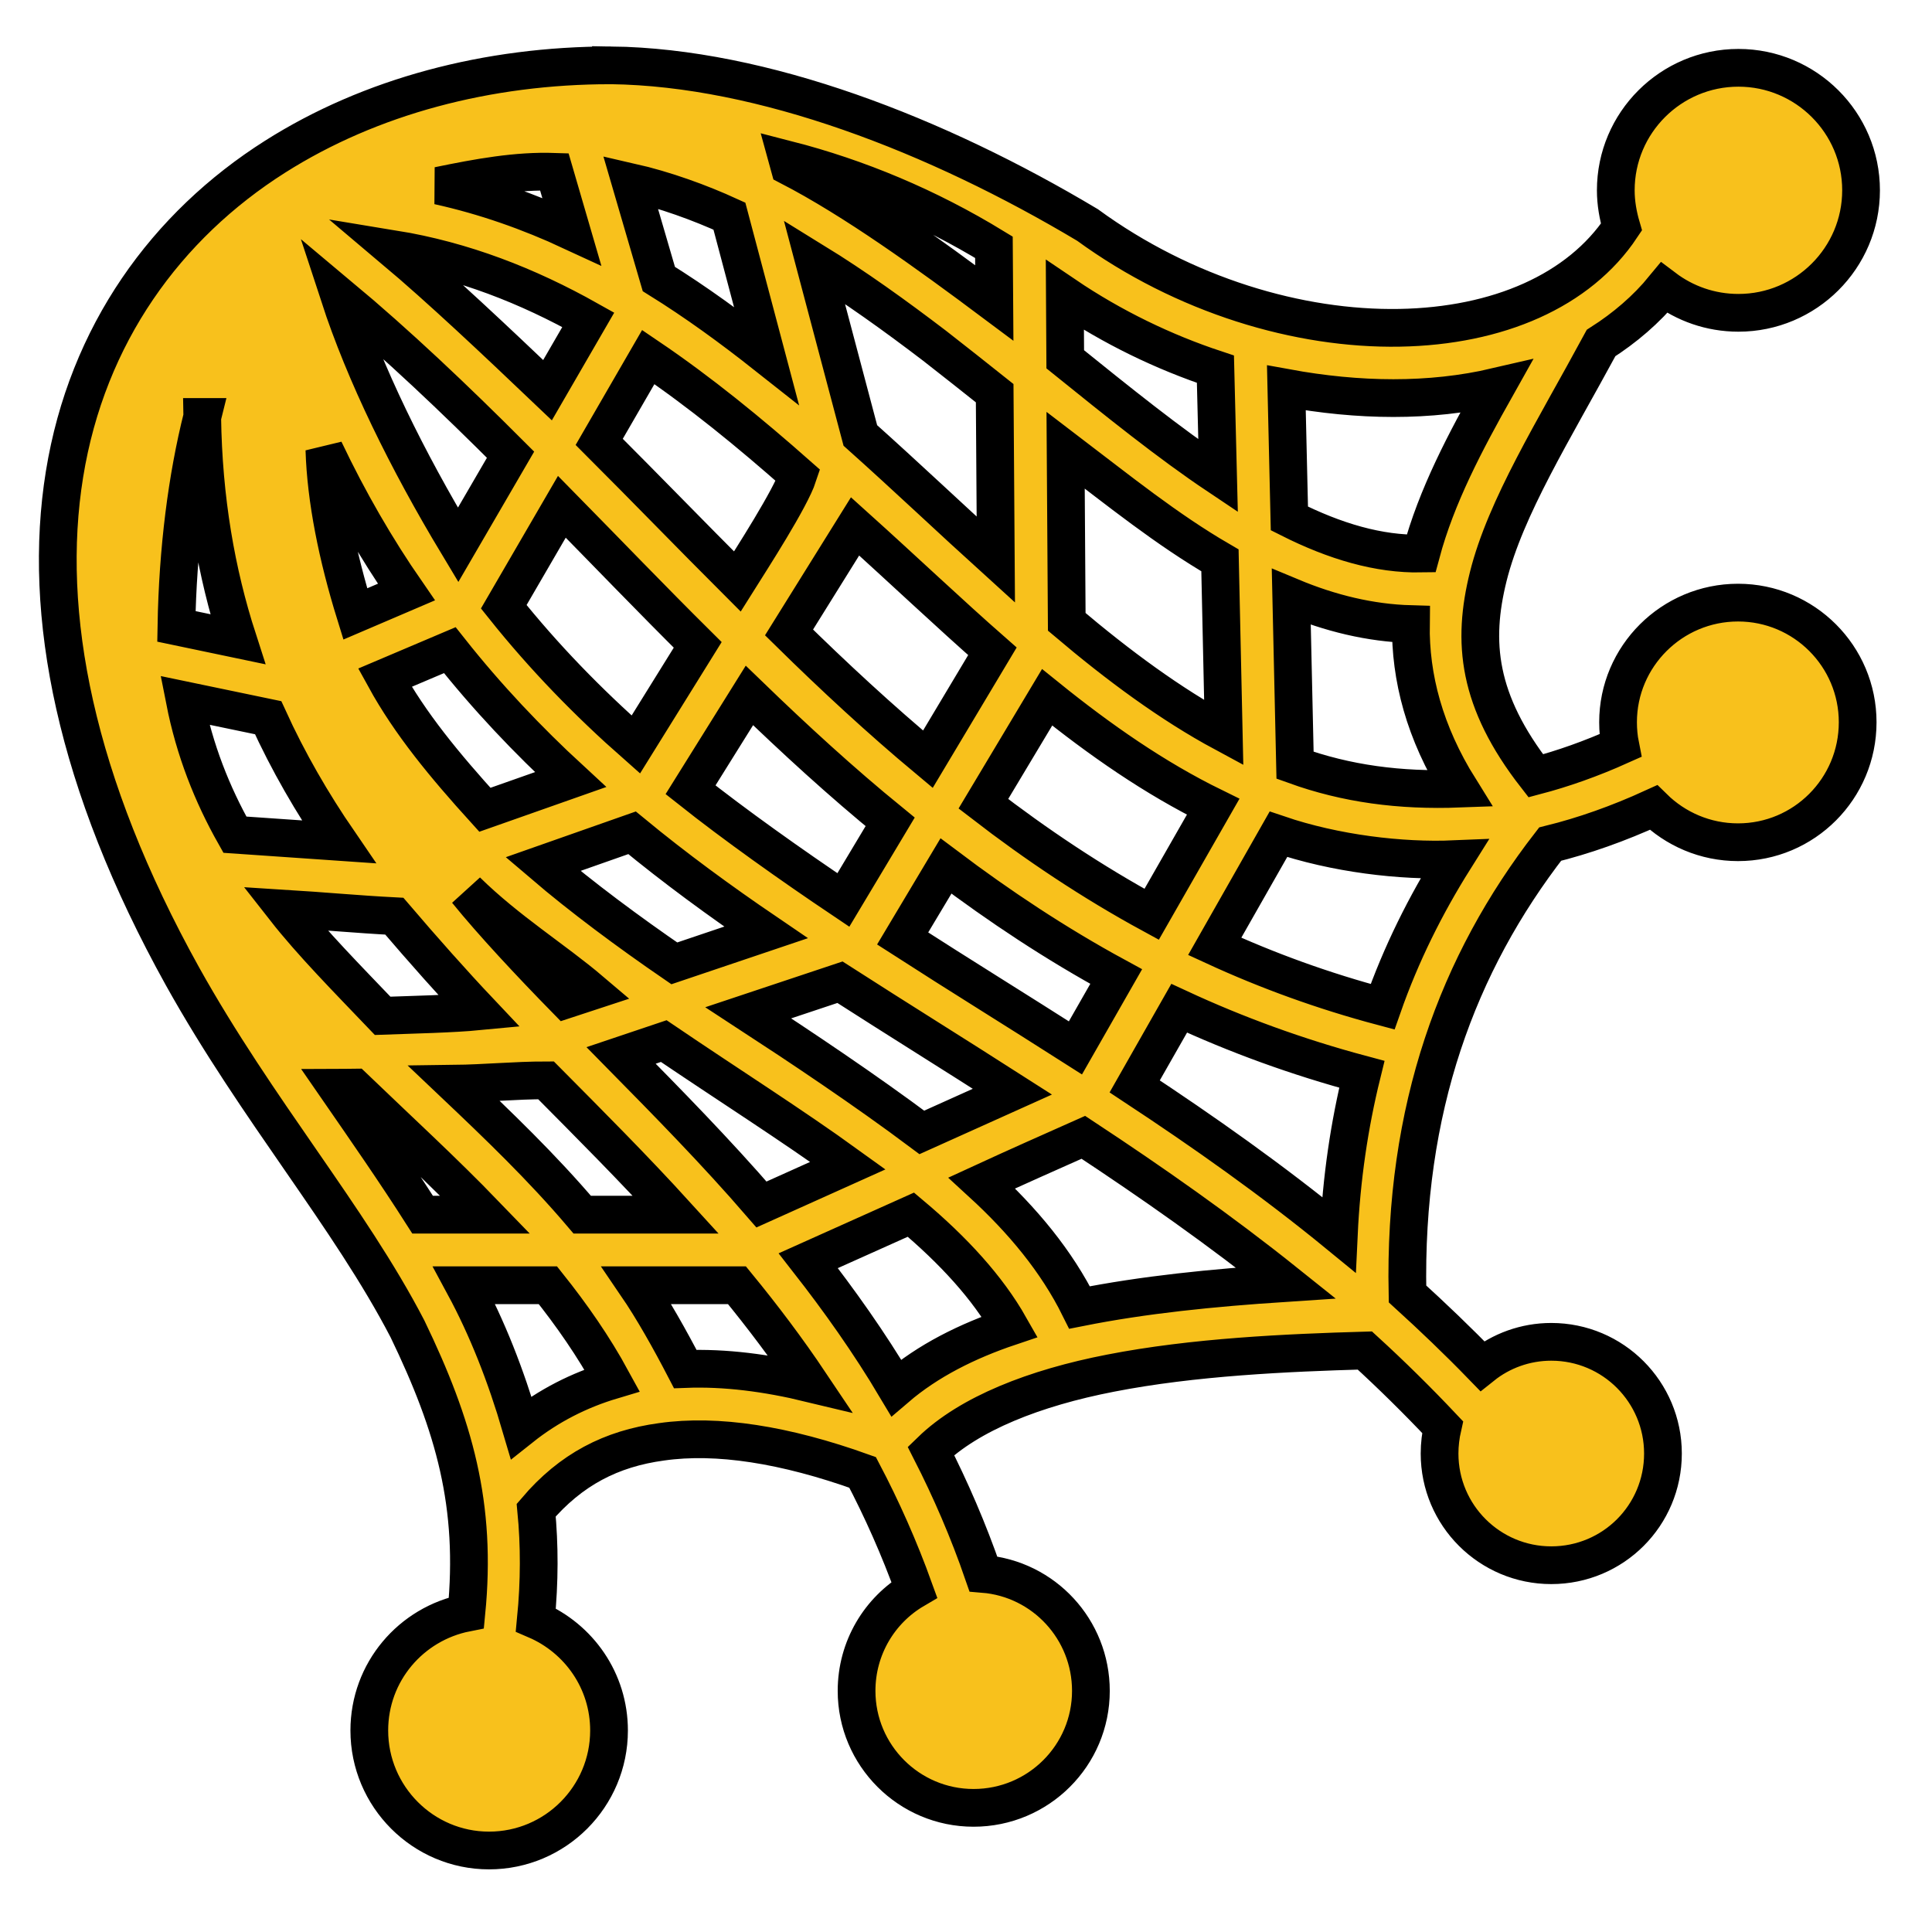
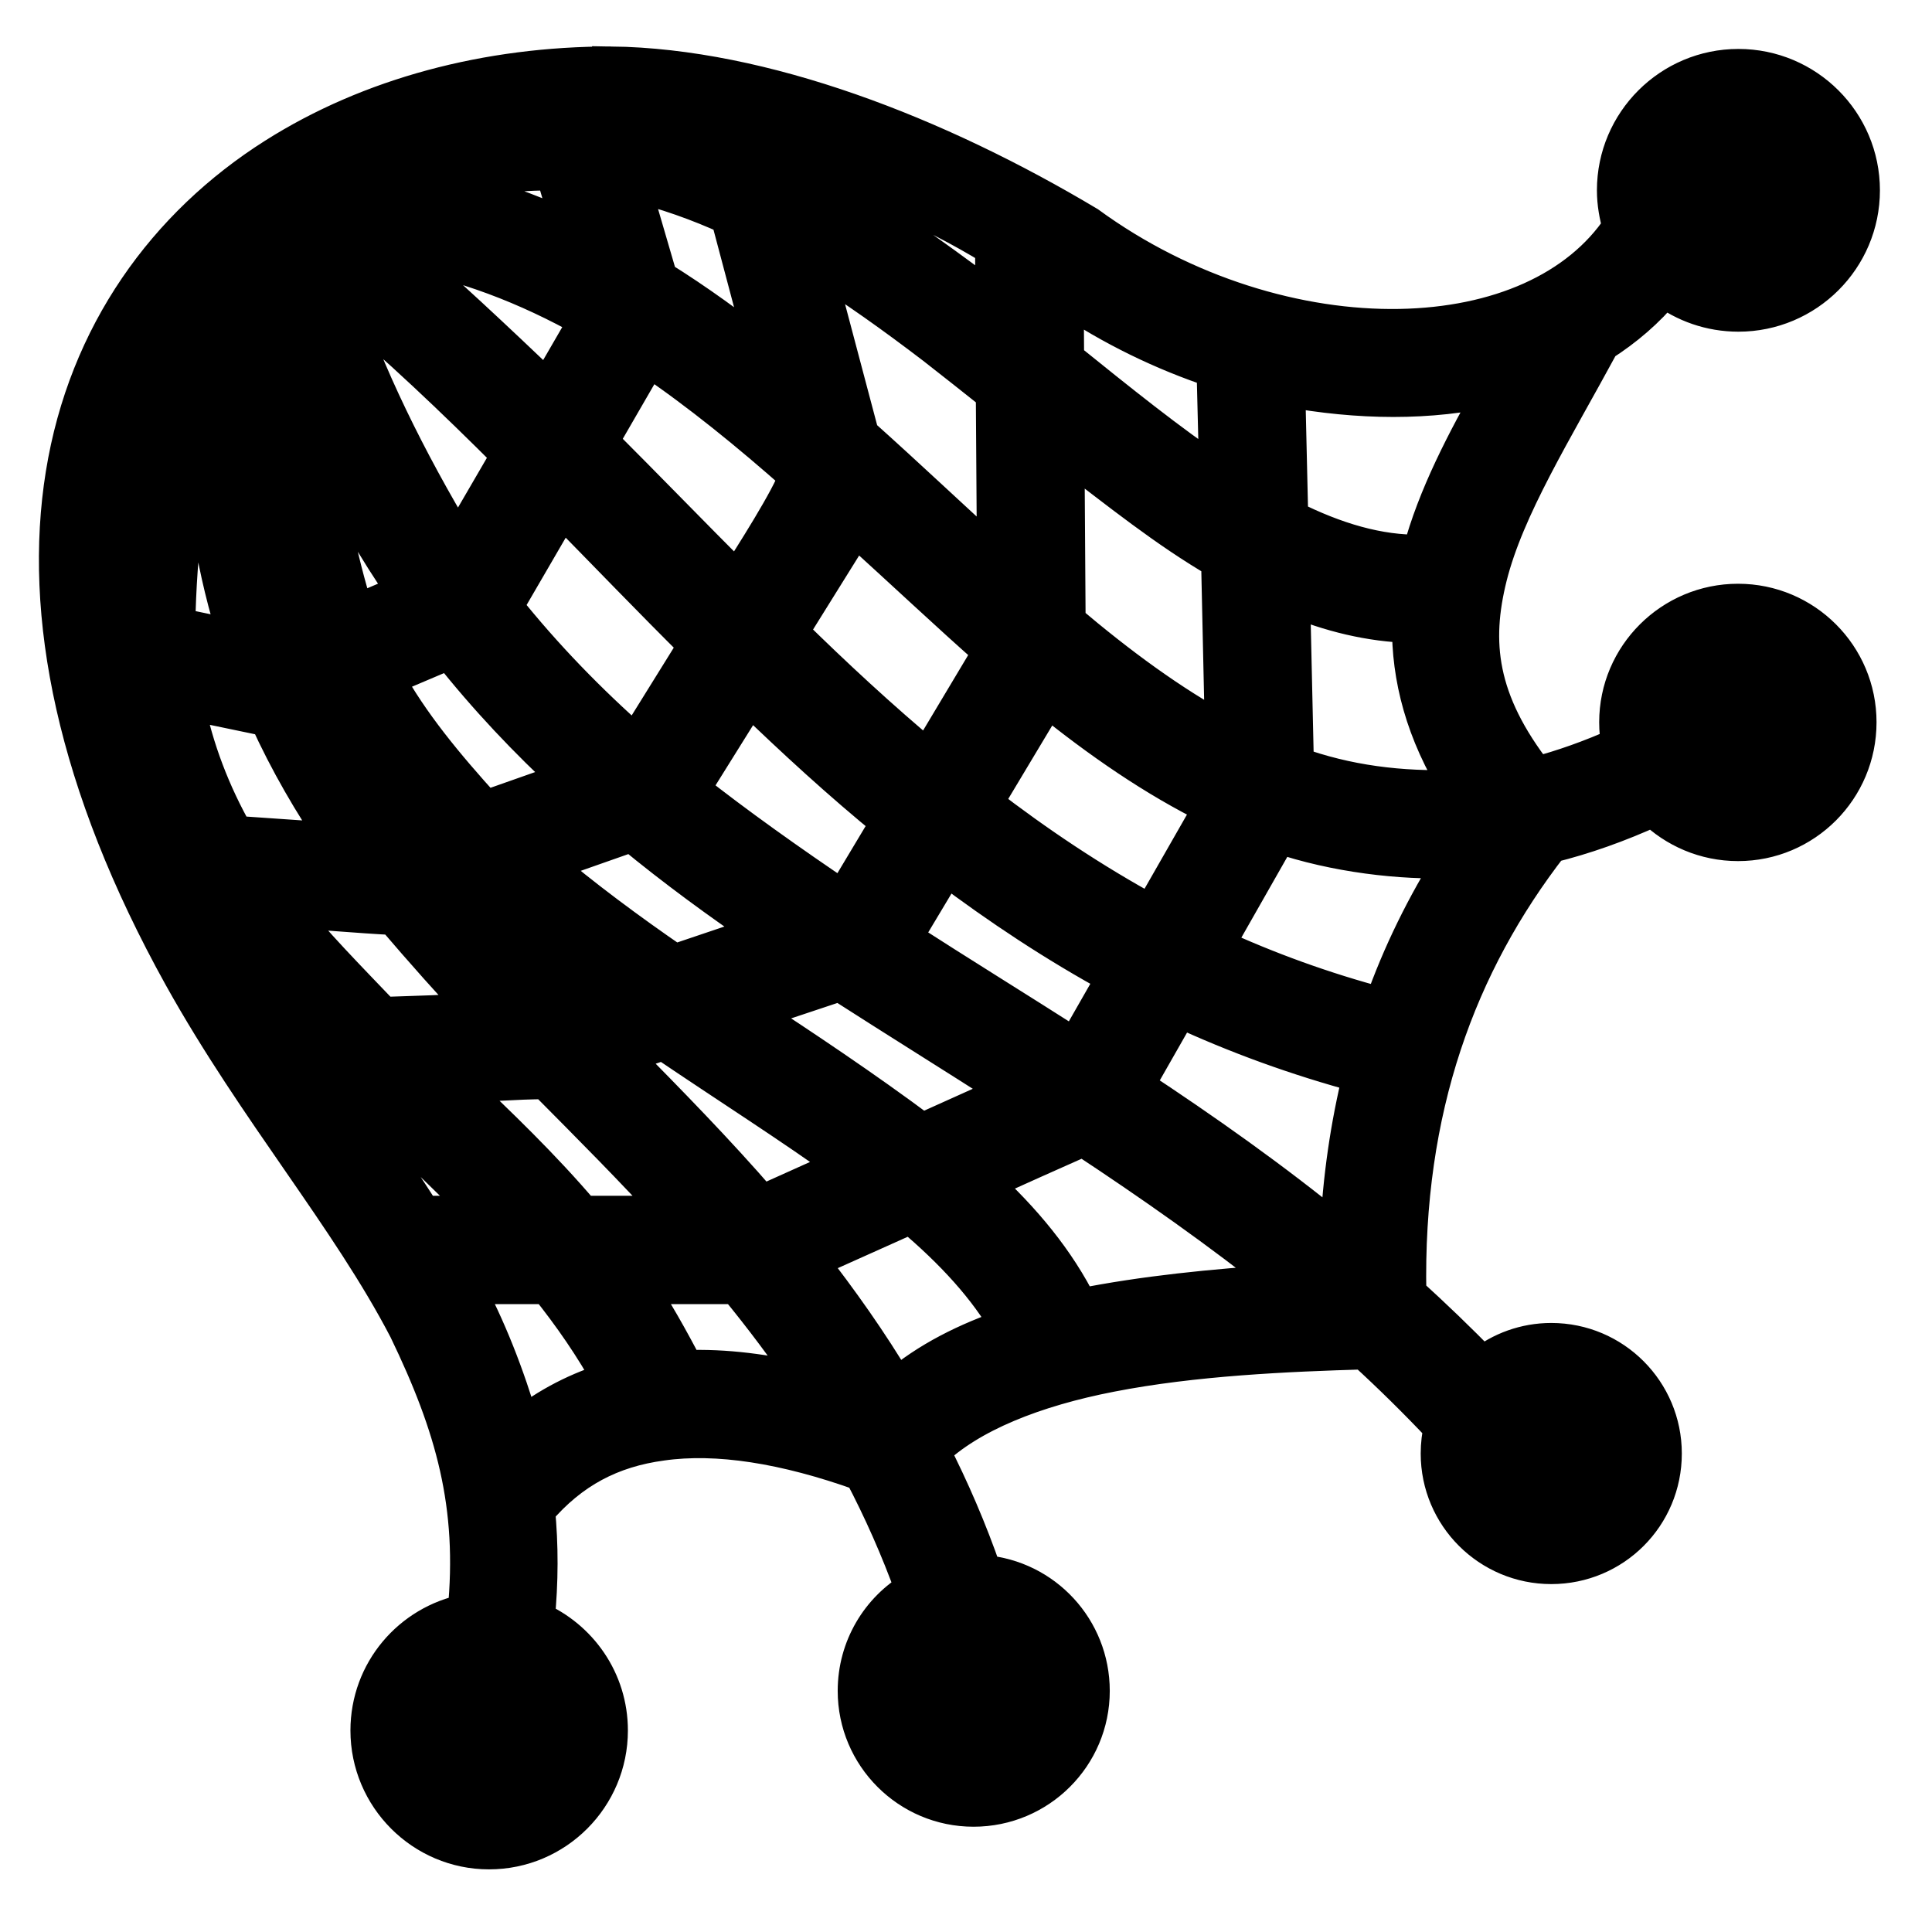
<svg xmlns="http://www.w3.org/2000/svg" viewBox="0 0 512 512" style="height: 512px; width: 512px;">
  <g class="" transform="translate(0,0)" style="">
-     <path d="M161.9 17.31c-32.7 0-63.75 8.22-88.96 24.19-28.82 18.25-49.85 47.08-55.85 84.2-5.99 37 2.83 81.8 31.25 133 19.84 35.6 44.25 63.8 59.66 93.5 12.4 25.7 18.4 46.7 15.6 75.2-14.7 2.9-25.73 15.7-25.73 31.2 0 17.5 14.23 31.8 31.73 31.8 17.6 0 31.8-14.3 31.8-31.8 0-13.2-8-24.4-19.4-29.3 1-10.2 1-19.8.1-29.1 9.2-10.8 19.9-16.3 33.2-18.1 14.7-2.1 32.7.7 53.3 8.1 5.1 9.7 9.7 20 13.7 31.1-9.2 5.4-15.3 15.4-15.3 26.8 0 17.1 13.9 31 31 31 17.2 0 31.1-13.9 31.1-31 0-16.3-12.5-29.7-28.5-31-4-11.6-8.7-22.4-13.9-32.6 10.2-9.9 27.5-16.7 47.6-20.6 22-4.3 46.7-5.4 67.4-6 7 6.4 13.9 13.2 20.6 20.3-.5 2.2-.8 4.6-.8 7 0 16.4 13.3 29.6 29.6 29.6 16.4 0 29.6-13.2 29.6-29.6 0-16.3-13.2-29.6-29.6-29.6-6.9 0-13.3 2.4-18.3 6.4-6.5-6.7-13.1-13-19.8-19.1-1-49.1 13.3-87.6 37.8-119.2 8.9-2.2 18-5.4 27.4-9.7 5.8 5.7 13.7 9.2 22.4 9.2 17.5 0 31.7-14.2 31.7-31.8 0-17.5-14.2-31.7-31.7-31.7s-31.8 14.2-31.8 31.7c0 2.1.2 4.2.6 6.2-7.8 3.5-15.2 6.1-22.4 8-15.5-19.9-16.9-35.5-12.6-52.8 4.6-18.4 17.3-38.6 29.9-61.9 6.3-4.02 12-8.88 16.7-14.62 5.5 4.16 12.3 6.62 19.7 6.62 17.9 0 32.5-14.53 32.5-32.47 0-17.93-14.6-32.46-32.5-32.46s-32.5 14.53-32.5 32.46c0 3.4.6 6.68 1.5 9.75-11.2 16.83-32.7 26.23-58.8 26.69-26.6.47-57.1-8.56-82.7-27.25-40-23.91-86.1-41.78-126.3-42.31zm46.8 25c18.6 4.78 37.1 12.46 54.7 23.22l.1 14.75c-17.7-13.23-37.1-27.25-54.3-36.15zm-61.8 3.22 4.6 15.78c-11.2-5.2-22.9-9.35-35.3-12.09 10.7-2.2 20.7-4.03 30.7-3.69zm20.2 2.72c9.1 2.07 18.4 5.46 26.2 9.03l9.8 36.94c-9.2-7.27-18.6-14.13-28.5-20.28zm-62.8 17.78c18.5 3.03 35.5 9.68 51.6 18.72l-10.8 18.65c-14-13.33-28.2-26.75-40.8-37.37zm111.5 3.34c10.8 6.65 21.4 14.27 31.9 22.28 5.3 4.12 10.6 8.34 15.9 12.55l.3 44.1c-11.7-10.6-23.6-21.9-35.9-32.9zm66.4 8.85c12.6 8.53 26.2 15.08 39.9 19.62l.7 28.26c-13-8.7-26.5-19.6-40.5-30.88zm-192.29.18c15.59 13.03 30.59 27.3 45.39 42.1l-13.9 23.9c-13.6-22.6-24.73-45.32-31.49-66zm81.89 16.22c13.7 9.28 26.8 19.98 39.7 31.38-2 6.1-12.2 21.9-16.1 28.1-12.2-12.2-24.3-24.7-36.6-37zm224.7 7.88c-8.2 14.6-15.8 28.9-19.9 44.2-11.2.2-22.8-3.2-34.9-9.3l-.8-34.6c19.1 3.5 38 3.8 55.6-.3zm-342.91 8c.3 21.8 3.72 41.3 9.41 58.9L46.75 166c.35-20.5 2.82-39.5 6.84-55.5zm32.38 8.7c6.46 13.6 13.77 26.2 21.73 37.7l-13.55 5.8c-4.74-15.3-7.78-30.3-8.18-43.5zm196.43.1c14.3 10.9 26.8 21 40.9 29.2l1 45.7c-14.1-7.6-27.9-17.8-41.6-29.4zm-133.5 15c11.9 12.1 23.8 24.5 36 36.6l-16.4 26.4c-12.6-11.1-24.3-23.1-35-36.5zm77.7 5.2c13 11.7 25 23.1 36.4 33.1l-17.1 28.6c-12.7-10.6-24.9-21.9-36.8-33.6zm115.6 18.7c10.3 4.3 20.9 6.9 31.7 7.2-.2 14.1 3.6 28.7 12.9 43.6-15.9.6-30-1.3-43.6-6.2zm-223 14.1c9.9 12.5 20.6 23.8 32 34.3l-22.7 8c-10.7-11.8-19.8-22.8-26.5-35zm79.4 12c12 11.6 24.3 22.9 37.3 33.5l-12.4 20.7c-14-9.4-28.9-20-40.5-29.2zm78.9.5c14 11.3 28.5 21.4 44 29l-16.3 28.5c-15.8-8.6-30.6-18.5-44.6-29.3 5.6-9.4 11.3-18.8 16.9-28.2zm-228.53.8 22.09 4.6c5.33 11.7 11.66 22.6 18.72 32.9l-27.53-1.9c-6.04-10.7-10.69-22.4-13.28-35.6zm118.53 35.1c11.4 9.4 23.3 18.1 35.5 26.4l-24.3 8.2c-12.1-8.3-24.5-17.5-34.8-26.3zm171.3.4c15 5.1 32.5 7.2 46.6 6.6-7.6 12.1-14.1 25.1-19 39.1-15.8-4.2-30.6-9.6-44.5-16 5.6-9.9 11.3-19.8 16.9-29.7zm-88.1 8.4c14.2 10.7 29.1 20.6 45.1 29.3L285 277.7c-15.5-9.9-30.9-19.4-45.8-29 3.8-6.4 7.7-12.8 11.5-19.2zm-127 6.6c10.8 10.6 23 18.1 33 26.6l-6.7 2.2c-9.3-9.5-19.5-20.4-26.3-28.8zm-48.2 4.7c9.67.6 19.32 1.5 29 2 7.6 8.9 15.6 17.9 22.5 25.2-7.3.7-17.4.9-25.6 1.2-9.27-9.7-18.85-19.4-25.9-28.4zm147.1 19.5c15.1 9.7 30.4 19.2 45.7 29l-24 10.8c-15.1-11.3-32.2-22.7-46-31.7zm89.9 6.9c15.1 7 31.2 12.9 48.4 17.5-3.3 13.4-5.4 27.5-6.1 42.5-17.7-14.5-35.9-27.3-54.1-39.3 3.9-6.9 7.9-13.8 11.8-20.7zm-136.6 8.7c17.1 11.6 34 22.3 48.8 33l-22.9 10.3c-12.1-14-24.8-26.9-37.2-39.5zm-31.2 10.4c11.6 11.7 23.2 23.3 34.4 35.6h-24.8c-10.7-12.6-22.4-23.8-33.9-34.7 8.1-.1 16.2-.9 24.3-.9zm-50.86 1.9c11.76 11.3 23.66 22.2 34.76 33.7H112c-7.2-11.3-14.92-22.4-22.66-33.6 1.5 0 3.01-.1 4.5-.1zm193.26 13.2c18.2 12 36.2 24.6 53.7 38.6-19.8 1.3-37.6 3.1-54.7 6.5-6.1-12.3-15.1-23.1-25.9-33 8.9-4.1 17.9-8.1 26.9-12.1zm-45.7 20.5c11.3 9.5 20.3 19.3 26.2 29.7-11.3 3.8-21.7 9-30.1 16.2-7.2-12.1-15.1-23.2-23.3-33.7zM123 340.6h22.2c6.3 7.9 12.1 16.2 17 25.2-8.7 2.6-16.8 6.7-24.1 12.5-4.1-14-9-26.4-15.1-37.7zm45.7 0h26.6c6.8 8.3 13.3 16.9 19.4 26-11.6-2.8-22.6-4.2-33.1-3.8-4.1-7.9-8.6-15.9-12.9-22.2z" fill="#f8c11c" fill-opacity="1" stroke="#000000" stroke-opacity="1" stroke-width="10" />
+     <path d="M161.9 17.31c-32.7 0-63.75 8.22-88.96 24.19-28.82 18.25-49.85 47.08-55.85 84.2-5.99 37 2.83 81.8 31.25 133 19.84 35.6 44.25 63.8 59.66 93.5 12.4 25.7 18.4 46.7 15.6 75.2-14.7 2.9-25.73 15.7-25.73 31.2 0 17.5 14.23 31.8 31.73 31.8 17.6 0 31.8-14.3 31.8-31.8 0-13.2-8-24.4-19.4-29.3 1-10.2 1-19.8.1-29.1 9.2-10.8 19.9-16.3 33.2-18.1 14.7-2.1 32.7.7 53.3 8.1 5.1 9.7 9.7 20 13.7 31.1-9.2 5.4-15.3 15.4-15.3 26.8 0 17.1 13.9 31 31 31 17.2 0 31.1-13.9 31.1-31 0-16.3-12.5-29.7-28.5-31-4-11.6-8.7-22.4-13.9-32.6 10.2-9.9 27.5-16.7 47.6-20.6 22-4.3 46.7-5.4 67.4-6 7 6.4 13.9 13.2 20.6 20.3-.5 2.2-.8 4.6-.8 7 0 16.4 13.3 29.6 29.6 29.6 16.4 0 29.6-13.2 29.6-29.6 0-16.3-13.2-29.6-29.6-29.6-6.9 0-13.3 2.4-18.3 6.4-6.5-6.7-13.1-13-19.8-19.1-1-49.1 13.3-87.6 37.8-119.2 8.9-2.2 18-5.4 27.4-9.7 5.8 5.7 13.7 9.2 22.4 9.2 17.5 0 31.7-14.2 31.7-31.8 0-17.5-14.2-31.7-31.7-31.7s-31.8 14.2-31.8 31.7c0 2.1.2 4.2.6 6.2-7.8 3.5-15.2 6.1-22.4 8-15.5-19.9-16.9-35.5-12.6-52.8 4.6-18.4 17.3-38.6 29.9-61.9 6.3-4.02 12-8.88 16.7-14.62 5.5 4.16 12.3 6.62 19.7 6.62 17.9 0 32.5-14.53 32.5-32.47 0-17.93-14.6-32.46-32.5-32.46s-32.5 14.53-32.5 32.46c0 3.4.6 6.68 1.5 9.75-11.2 16.83-32.7 26.23-58.8 26.69-26.6.47-57.1-8.56-82.7-27.25-40-23.91-86.1-41.78-126.3-42.31zm46.8 25c18.6 4.78 37.1 12.46 54.7 23.22l.1 14.75c-17.7-13.23-37.1-27.25-54.3-36.15zm-61.8 3.22 4.6 15.78c-11.2-5.2-22.9-9.35-35.3-12.09 10.7-2.2 20.7-4.03 30.7-3.69zm20.2 2.72c9.1 2.07 18.4 5.46 26.2 9.03l9.8 36.94c-9.2-7.27-18.6-14.13-28.5-20.28zm-62.8 17.78c18.5 3.03 35.5 9.68 51.6 18.72l-10.8 18.65c-14-13.33-28.2-26.75-40.8-37.37zm111.5 3.34c10.8 6.65 21.4 14.27 31.9 22.28 5.3 4.12 10.6 8.34 15.9 12.55l.3 44.1c-11.7-10.6-23.6-21.9-35.9-32.9zm66.4 8.85c12.6 8.53 26.2 15.08 39.9 19.62l.7 28.26c-13-8.7-26.5-19.6-40.5-30.88zm-192.29.18c15.59 13.03 30.59 27.3 45.39 42.1l-13.9 23.9c-13.6-22.6-24.73-45.32-31.49-66zm81.89 16.22c13.7 9.28 26.8 19.98 39.7 31.38-2 6.1-12.2 21.9-16.1 28.1-12.2-12.2-24.3-24.7-36.6-37zm224.7 7.88c-8.2 14.6-15.8 28.9-19.9 44.2-11.2.2-22.8-3.2-34.9-9.3l-.8-34.6c19.1 3.5 38 3.8 55.6-.3zm-342.91 8c.3 21.8 3.72 41.3 9.41 58.9L46.75 166c.35-20.5 2.82-39.5 6.84-55.5zm32.38 8.7c6.46 13.6 13.77 26.2 21.73 37.7l-13.55 5.8c-4.74-15.3-7.78-30.3-8.18-43.5zm196.43.1c14.3 10.9 26.8 21 40.9 29.2l1 45.7c-14.1-7.6-27.9-17.8-41.6-29.4zm-133.5 15c11.9 12.1 23.8 24.5 36 36.6l-16.4 26.4c-12.6-11.1-24.3-23.1-35-36.5zm77.7 5.2c13 11.7 25 23.1 36.4 33.1l-17.1 28.6c-12.7-10.6-24.9-21.9-36.8-33.6zm115.6 18.7c10.3 4.3 20.9 6.9 31.7 7.2-.2 14.1 3.6 28.7 12.9 43.6-15.9.6-30-1.3-43.6-6.2zm-223 14.1c9.9 12.5 20.6 23.8 32 34.3l-22.7 8c-10.7-11.8-19.8-22.8-26.5-35zm79.4 12c12 11.6 24.3 22.9 37.3 33.5l-12.4 20.7c-14-9.4-28.9-20-40.5-29.2zm78.9.5c14 11.3 28.5 21.4 44 29l-16.3 28.5c-15.8-8.6-30.6-18.5-44.6-29.3 5.6-9.4 11.3-18.8 16.9-28.2zm-228.53.8 22.09 4.6c5.33 11.7 11.66 22.6 18.72 32.9l-27.53-1.9c-6.04-10.7-10.69-22.4-13.28-35.6zm118.53 35.1c11.4 9.4 23.3 18.1 35.5 26.4l-24.3 8.2c-12.1-8.3-24.5-17.5-34.8-26.3zm171.3.4c15 5.1 32.5 7.2 46.6 6.6-7.6 12.1-14.1 25.1-19 39.1-15.8-4.2-30.6-9.6-44.5-16 5.6-9.9 11.3-19.8 16.9-29.7zm-88.1 8.4c14.2 10.7 29.1 20.6 45.1 29.3L285 277.7c-15.5-9.9-30.9-19.4-45.8-29 3.8-6.4 7.7-12.8 11.5-19.2zm-127 6.6c10.8 10.6 23 18.1 33 26.6l-6.7 2.2c-9.3-9.5-19.5-20.4-26.3-28.8zm-48.2 4.7c9.67.6 19.32 1.5 29 2 7.6 8.9 15.6 17.9 22.5 25.2-7.3.7-17.4.9-25.6 1.2-9.27-9.7-18.85-19.4-25.9-28.4zm147.1 19.5c15.1 9.7 30.4 19.2 45.7 29l-24 10.8c-15.1-11.3-32.2-22.7-46-31.7zm89.9 6.9c15.1 7 31.2 12.9 48.4 17.5-3.3 13.4-5.4 27.5-6.1 42.5-17.7-14.5-35.9-27.3-54.1-39.3 3.9-6.9 7.9-13.8 11.8-20.7zm-136.6 8.7c17.1 11.6 34 22.3 48.8 33l-22.9 10.3c-12.1-14-24.8-26.9-37.2-39.5zm-31.2 10.4c11.6 11.7 23.2 23.3 34.4 35.6h-24.8c-10.7-12.6-22.4-23.8-33.9-34.7 8.1-.1 16.2-.9 24.3-.9zm-50.86 1.9c11.76 11.3 23.66 22.2 34.76 33.7H112c-7.2-11.3-14.92-22.4-22.66-33.6 1.5 0 3.01-.1 4.5-.1zm193.26 13.2c18.2 12 36.2 24.6 53.7 38.6-19.8 1.3-37.6 3.1-54.7 6.5-6.1-12.3-15.1-23.1-25.9-33 8.9-4.1 17.9-8.1 26.9-12.1zm-45.7 20.5c11.3 9.5 20.3 19.3 26.2 29.7-11.3 3.8-21.7 9-30.1 16.2-7.2-12.1-15.1-23.2-23.3-33.7zM123 340.6h22.2c6.3 7.9 12.1 16.2 17 25.2-8.7 2.6-16.8 6.7-24.1 12.5-4.1-14-9-26.4-15.1-37.7zm45.7 0h26.6c6.8 8.3 13.3 16.9 19.4 26-11.6-2.8-22.6-4.2-33.1-3.8-4.1-7.9-8.6-15.9-12.9-22.2z" fill="#000000" fill-opacity="1" stroke="#000000" stroke-opacity="1" stroke-width="10" />
  </g>
</svg>
